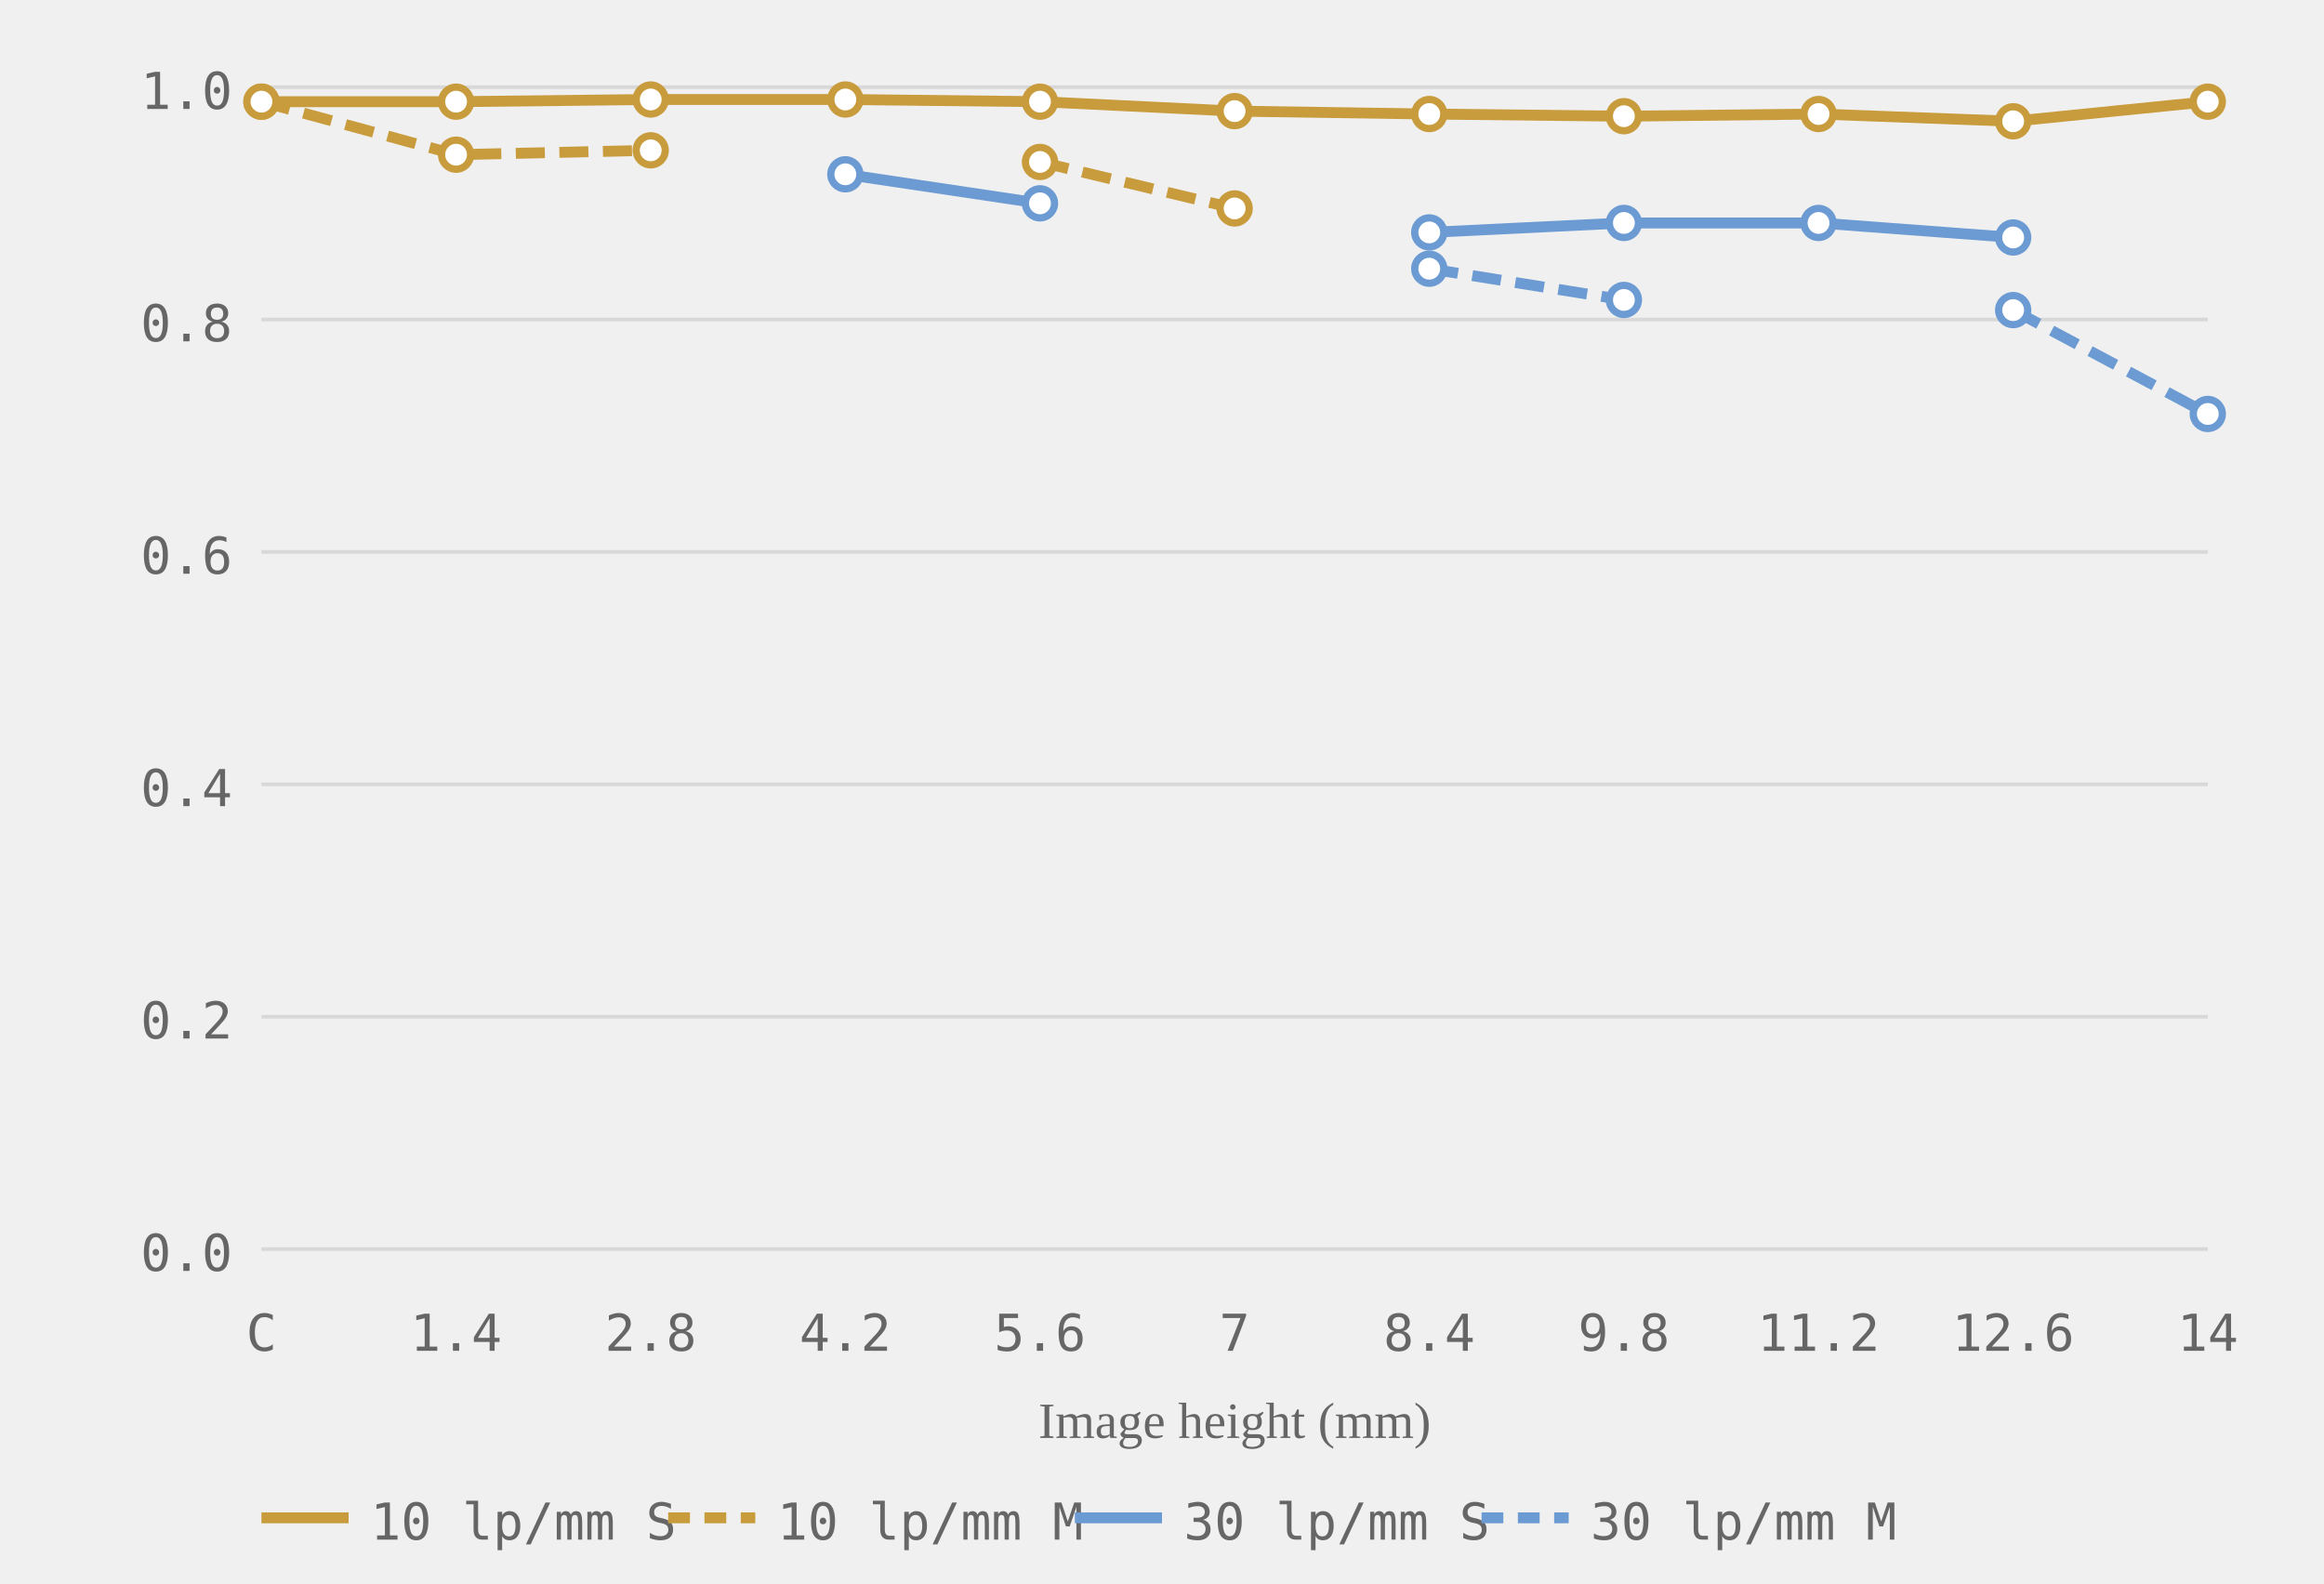
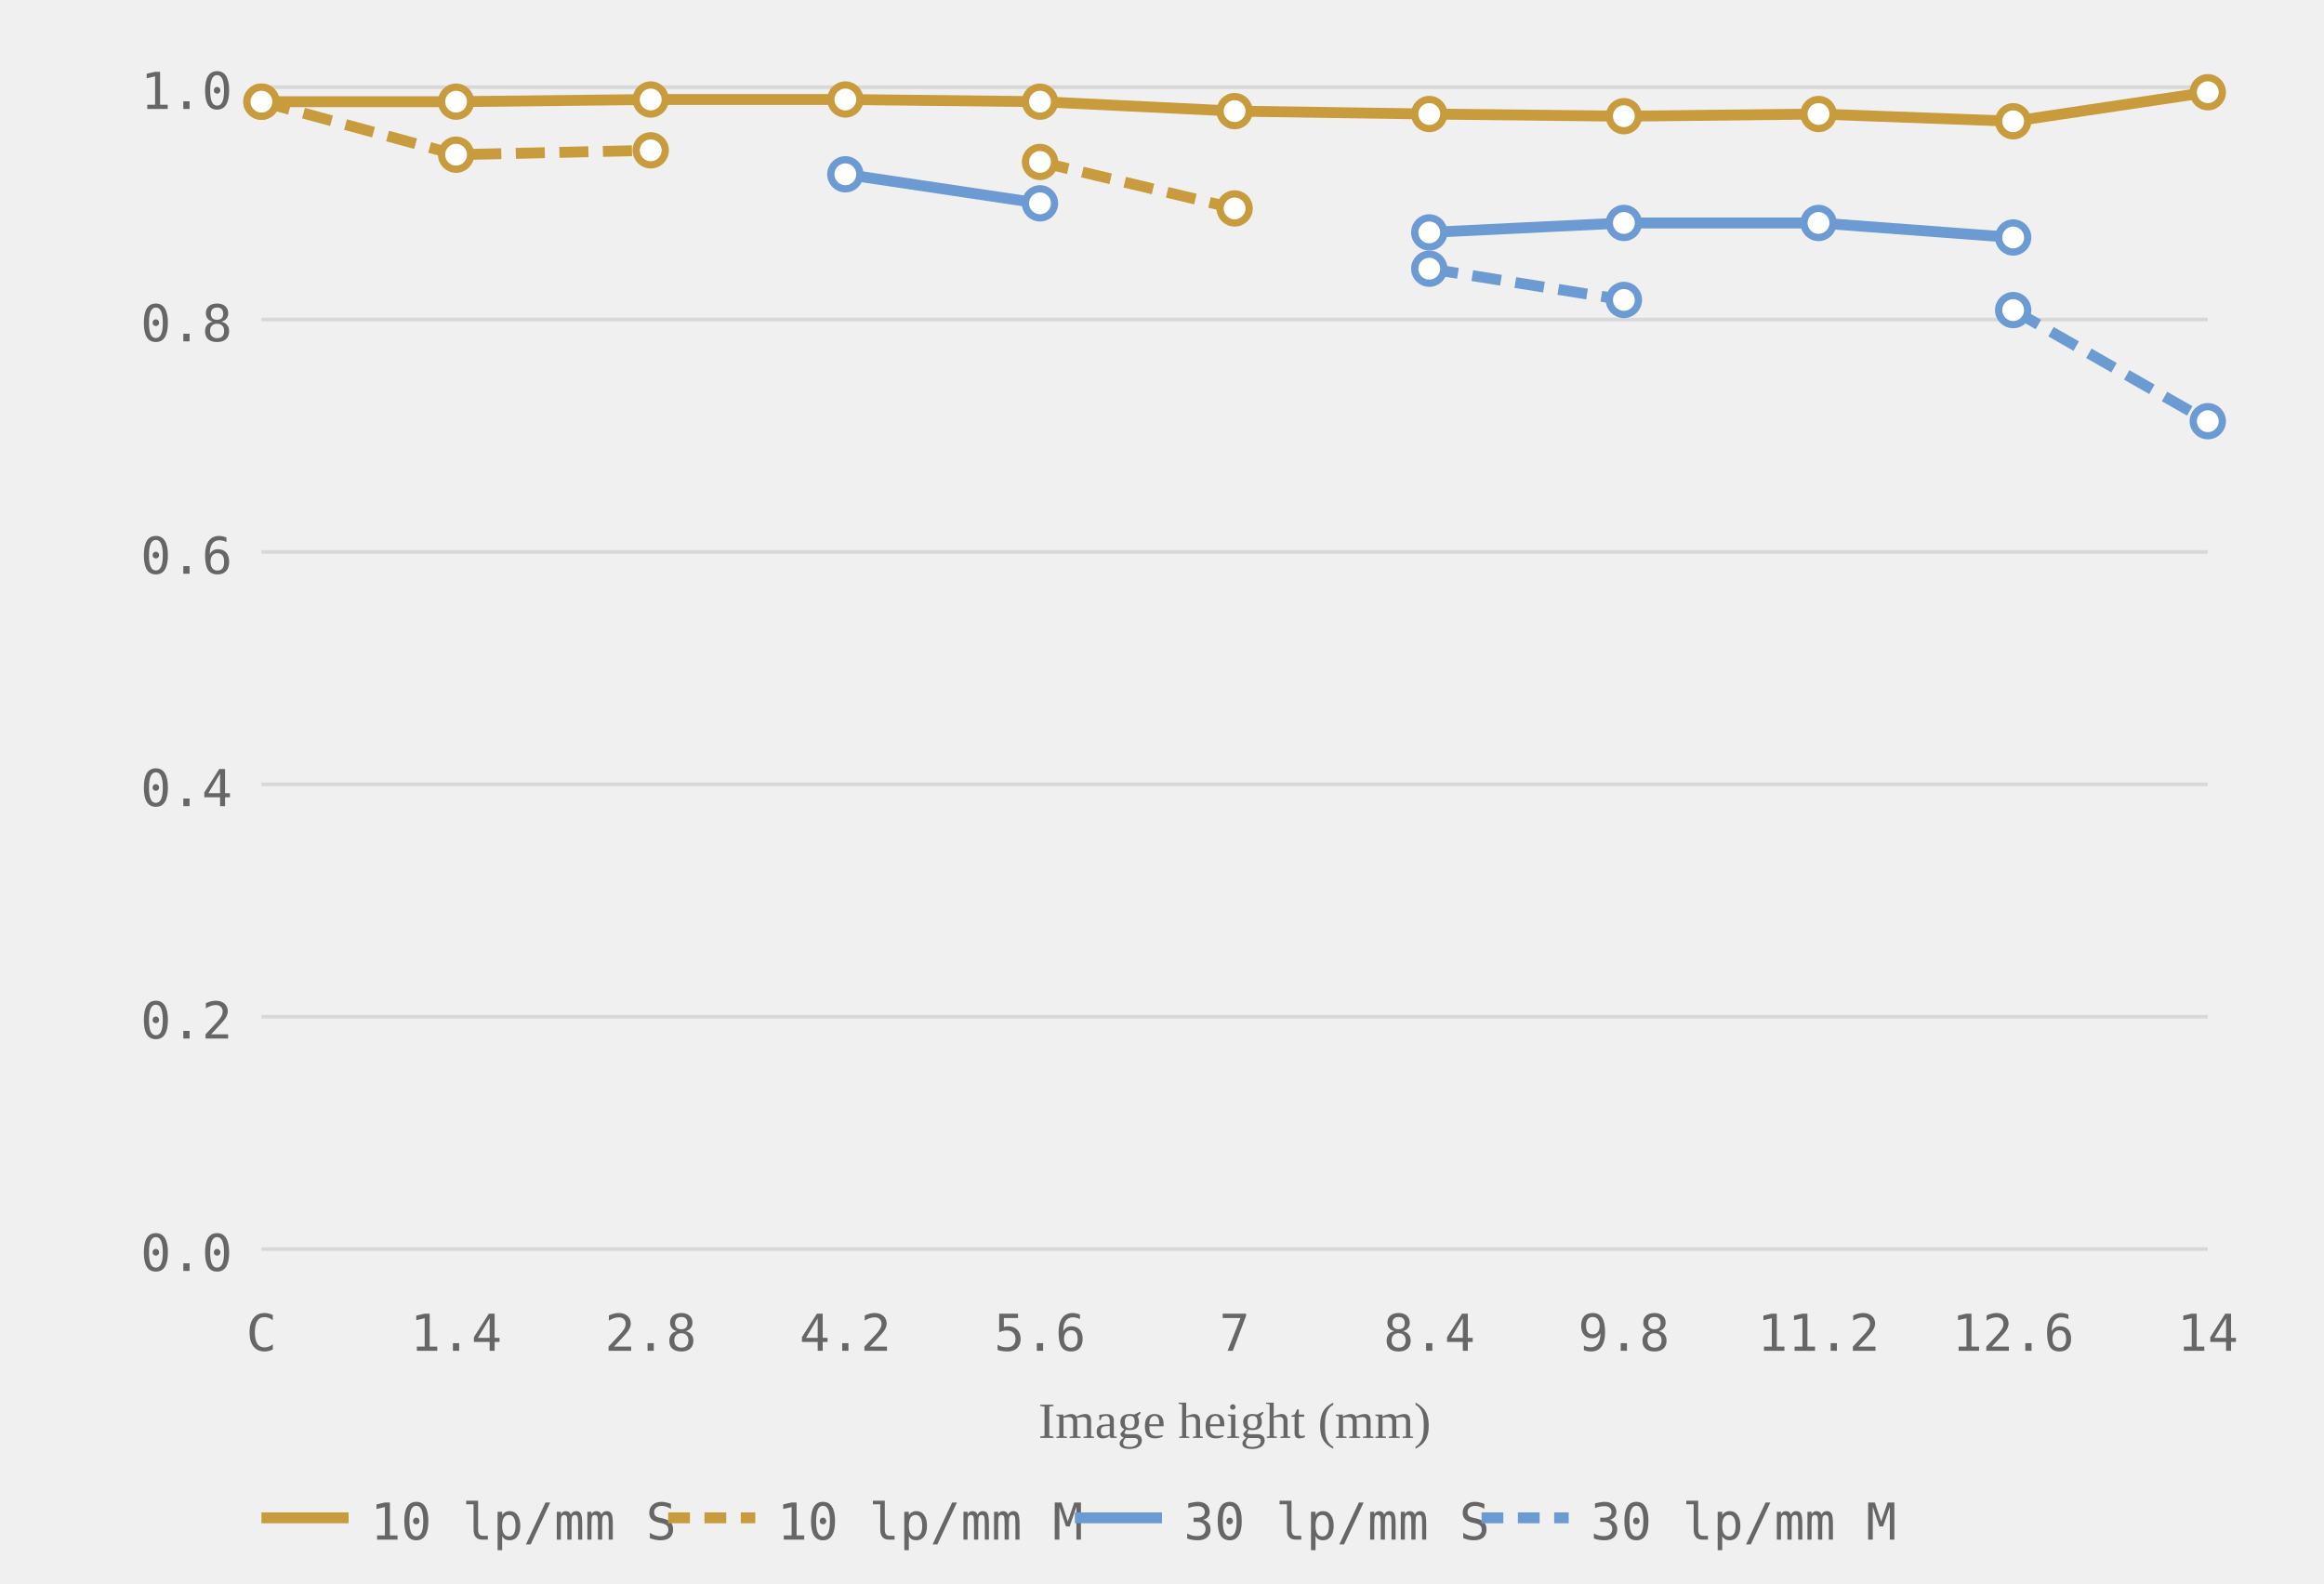
<svg xmlns="http://www.w3.org/2000/svg" viewBox="0 0 320 218" role="img" aria-label="MTF chart, generated from readings">
  <style>.grid-line { stroke: #d8d8d8; stroke-width: 0.5; }.axis-label { font-size: 7px; fill: #666666; font-family: ui-monospace, monospace; }.axis-y { text-anchor: end; }.axis-x { text-anchor: middle; }.axis-title { font-size: 7px; fill: #666666; text-anchor: middle; }.curve { fill: none; stroke-width: 1.5; }.curve-m { stroke-dasharray: 4 2; }.dot { fill: white; stroke-width: 1; }.legend-text { font-size: 7px; fill: #666666; font-family: ui-monospace, monospace; }</style>
  <line class="grid-line" x1="36" y1="172.0" x2="304" y2="172.0" />
  <line class="grid-line" x1="36" y1="140.0" x2="304" y2="140.0" />
  <line class="grid-line" x1="36" y1="108.0" x2="304" y2="108.0" />
  <line class="grid-line" x1="36" y1="76.0" x2="304" y2="76.0" />
  <line class="grid-line" x1="36" y1="44.0" x2="304" y2="44.0" />
  <line class="grid-line" x1="36" y1="12.0" x2="304" y2="12.0" />
  <text class="axis-label axis-y" x="32" y="175.0">0.0</text>
  <text class="axis-label axis-y" x="32" y="143.0">0.2</text>
  <text class="axis-label axis-y" x="32" y="111.0">0.4</text>
  <text class="axis-label axis-y" x="32" y="79.0">0.6</text>
  <text class="axis-label axis-y" x="32" y="47.0">0.8</text>
  <text class="axis-label axis-y" x="32" y="15.0">1.0</text>
  <text class="axis-label axis-x" x="36.0" y="186">C</text>
  <text class="axis-label axis-x" x="62.8" y="186">1.4</text>
  <text class="axis-label axis-x" x="89.6" y="186">2.8</text>
  <text class="axis-label axis-x" x="116.4" y="186">4.2</text>
  <text class="axis-label axis-x" x="143.2" y="186">5.6</text>
  <text class="axis-label axis-x" x="170.0" y="186">7</text>
  <text class="axis-label axis-x" x="196.8" y="186">8.4</text>
  <text class="axis-label axis-x" x="223.6" y="186">9.8</text>
  <text class="axis-label axis-x" x="250.4" y="186">11.2</text>
  <text class="axis-label axis-x" x="277.2" y="186">12.6</text>
  <text class="axis-label axis-x" x="304.0" y="186">14</text>
  <text class="axis-title" x="170.0" y="198">Image height (mm)</text>
-   <polyline class="curve curve-10" style="stroke:#c89b3c" points="36.0,14.0 62.8,14.0 89.6,13.7 116.4,13.7 143.2,14.0 170.0,15.3 196.8,15.7 223.6,16.0 250.4,15.7 277.2,16.7 304.0,14.0" />
+   <polyline class="curve curve-10" style="stroke:#c89b3c" points="36.0,14.0 62.8,14.0 89.6,13.7 116.4,13.7 143.2,14.0 170.0,15.3 196.8,15.7 223.6,16.0 250.4,15.7 277.2,16.7 304.0,12.7" />
  <polyline class="curve curve-10 curve-m" style="stroke:#c89b3c" points="36.0,14.0 62.8,21.3 89.6,20.7" stroke-dasharray="4 2" />
  <polyline class="curve curve-10 curve-m" style="stroke:#c89b3c" points="143.2,22.3 170.0,28.7" stroke-dasharray="4 2" />
  <polyline class="curve curve-30" style="stroke:#6b9bd2" points="116.4,24.0 143.2,28.0" />
  <polyline class="curve curve-30" style="stroke:#6b9bd2" points="196.8,32.0 223.6,30.7 250.4,30.7 277.2,32.7" />
  <polyline class="curve curve-30 curve-m" style="stroke:#6b9bd2" points="196.8,37.0 223.6,41.3" stroke-dasharray="4 2" />
-   <polyline class="curve curve-30 curve-m" style="stroke:#6b9bd2" points="277.2,42.7 304.0,57.0" stroke-dasharray="4 2" />
+   <polyline class="curve curve-30 curve-m" style="stroke:#6b9bd2" points="277.2,42.7 304.0,58.0" stroke-dasharray="4 2" />
  <circle class="dot dot-10" style="stroke:#c89b3c" cx="36.0" cy="14.0" r="2" />
  <circle class="dot dot-10" style="stroke:#c89b3c" cx="62.8" cy="14.0" r="2" />
  <circle class="dot dot-10" style="stroke:#c89b3c" cx="89.6" cy="13.7" r="2" />
  <circle class="dot dot-10" style="stroke:#c89b3c" cx="116.4" cy="13.7" r="2" />
  <circle class="dot dot-10" style="stroke:#c89b3c" cx="143.2" cy="14.0" r="2" />
  <circle class="dot dot-10" style="stroke:#c89b3c" cx="170.0" cy="15.3" r="2" />
  <circle class="dot dot-10" style="stroke:#c89b3c" cx="196.8" cy="15.7" r="2" />
  <circle class="dot dot-10" style="stroke:#c89b3c" cx="223.6" cy="16.0" r="2" />
  <circle class="dot dot-10" style="stroke:#c89b3c" cx="250.4" cy="15.7" r="2" />
  <circle class="dot dot-10" style="stroke:#c89b3c" cx="277.2" cy="16.7" r="2" />
-   <circle class="dot dot-10" style="stroke:#c89b3c" cx="304.0" cy="14.0" r="2" />
+   <circle class="dot dot-10" style="stroke:#c89b3c" cx="304.0" cy="12.7" r="2" />
  <circle class="dot dot-10" style="stroke:#c89b3c" cx="36.0" cy="14.0" r="2" />
  <circle class="dot dot-10" style="stroke:#c89b3c" cx="62.8" cy="21.3" r="2" />
  <circle class="dot dot-10" style="stroke:#c89b3c" cx="89.6" cy="20.7" r="2" />
  <circle class="dot dot-10" style="stroke:#c89b3c" cx="143.2" cy="22.3" r="2" />
  <circle class="dot dot-10" style="stroke:#c89b3c" cx="170.0" cy="28.7" r="2" />
  <circle class="dot dot-30" style="stroke:#6b9bd2" cx="116.4" cy="24.0" r="2" />
  <circle class="dot dot-30" style="stroke:#6b9bd2" cx="143.2" cy="28.0" r="2" />
  <circle class="dot dot-30" style="stroke:#6b9bd2" cx="196.8" cy="32.0" r="2" />
  <circle class="dot dot-30" style="stroke:#6b9bd2" cx="223.6" cy="30.7" r="2" />
  <circle class="dot dot-30" style="stroke:#6b9bd2" cx="250.4" cy="30.7" r="2" />
  <circle class="dot dot-30" style="stroke:#6b9bd2" cx="277.2" cy="32.7" r="2" />
  <circle class="dot dot-30" style="stroke:#6b9bd2" cx="196.8" cy="37.0" r="2" />
  <circle class="dot dot-30" style="stroke:#6b9bd2" cx="223.6" cy="41.3" r="2" />
  <circle class="dot dot-30" style="stroke:#6b9bd2" cx="277.2" cy="42.7" r="2" />
-   <circle class="dot dot-30" style="stroke:#6b9bd2" cx="304.0" cy="57.0" r="2" />
+   <circle class="dot dot-30" style="stroke:#6b9bd2" cx="304.0" cy="58.0" r="2" />
  <line x1="36" y1="209" x2="48" y2="209" stroke="#c89b3c" stroke-width="1.5" />
  <text class="legend-text" x="51" y="212">10 lp/mm S</text>
  <line x1="92" y1="209" x2="104" y2="209" stroke="#c89b3c" stroke-width="1.5" stroke-dasharray="3 2" />
  <text class="legend-text" x="107" y="212">10 lp/mm M</text>
  <line x1="148" y1="209" x2="160" y2="209" stroke="#6b9bd2" stroke-width="1.5" />
  <text class="legend-text" x="163" y="212">30 lp/mm S</text>
  <line x1="204" y1="209" x2="216" y2="209" stroke="#6b9bd2" stroke-width="1.5" stroke-dasharray="3 2" />
  <text class="legend-text" x="219" y="212">30 lp/mm M</text>
</svg>
